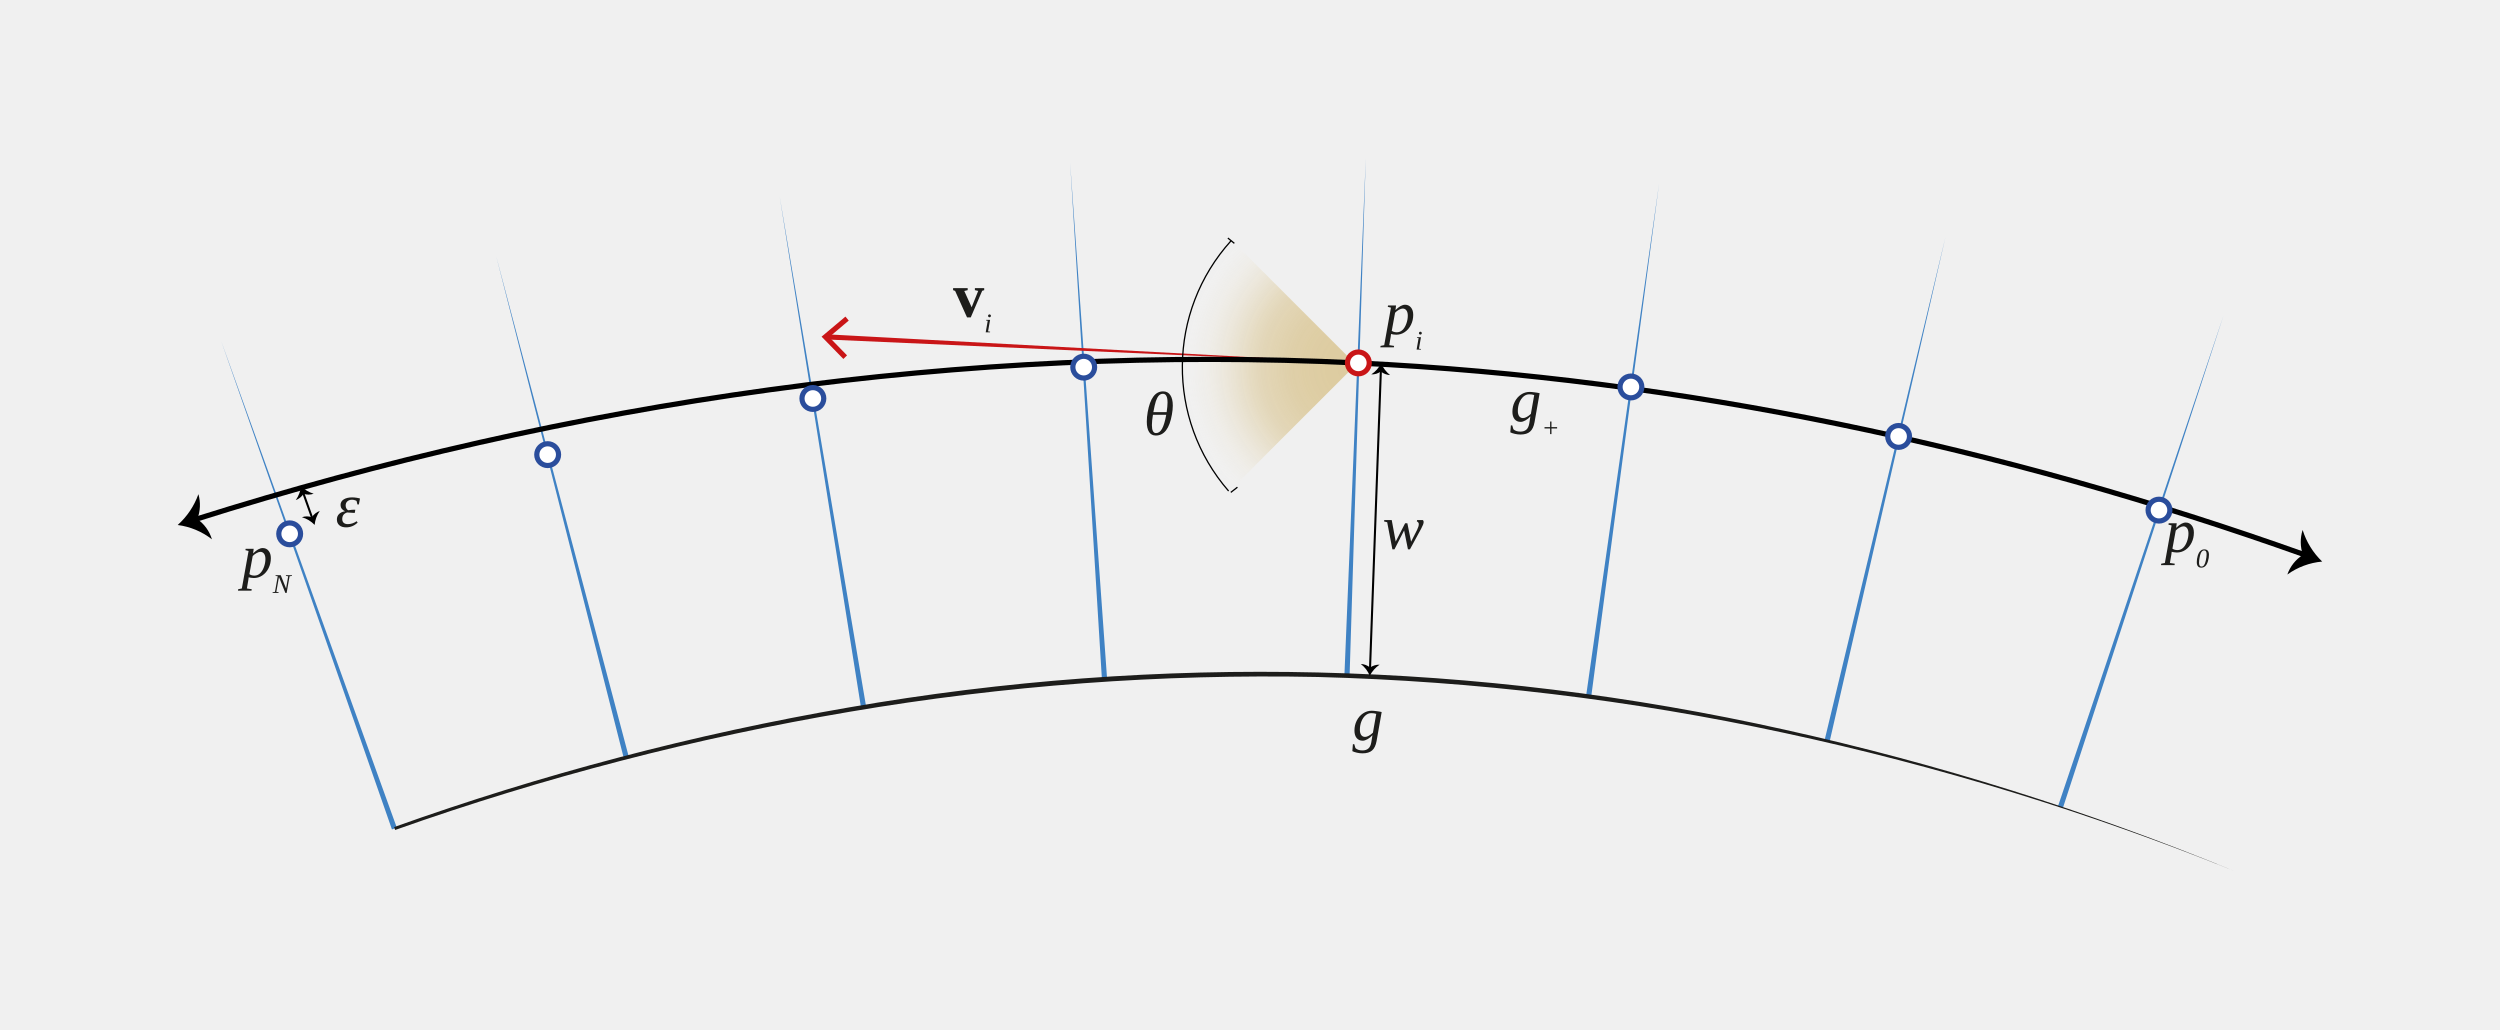
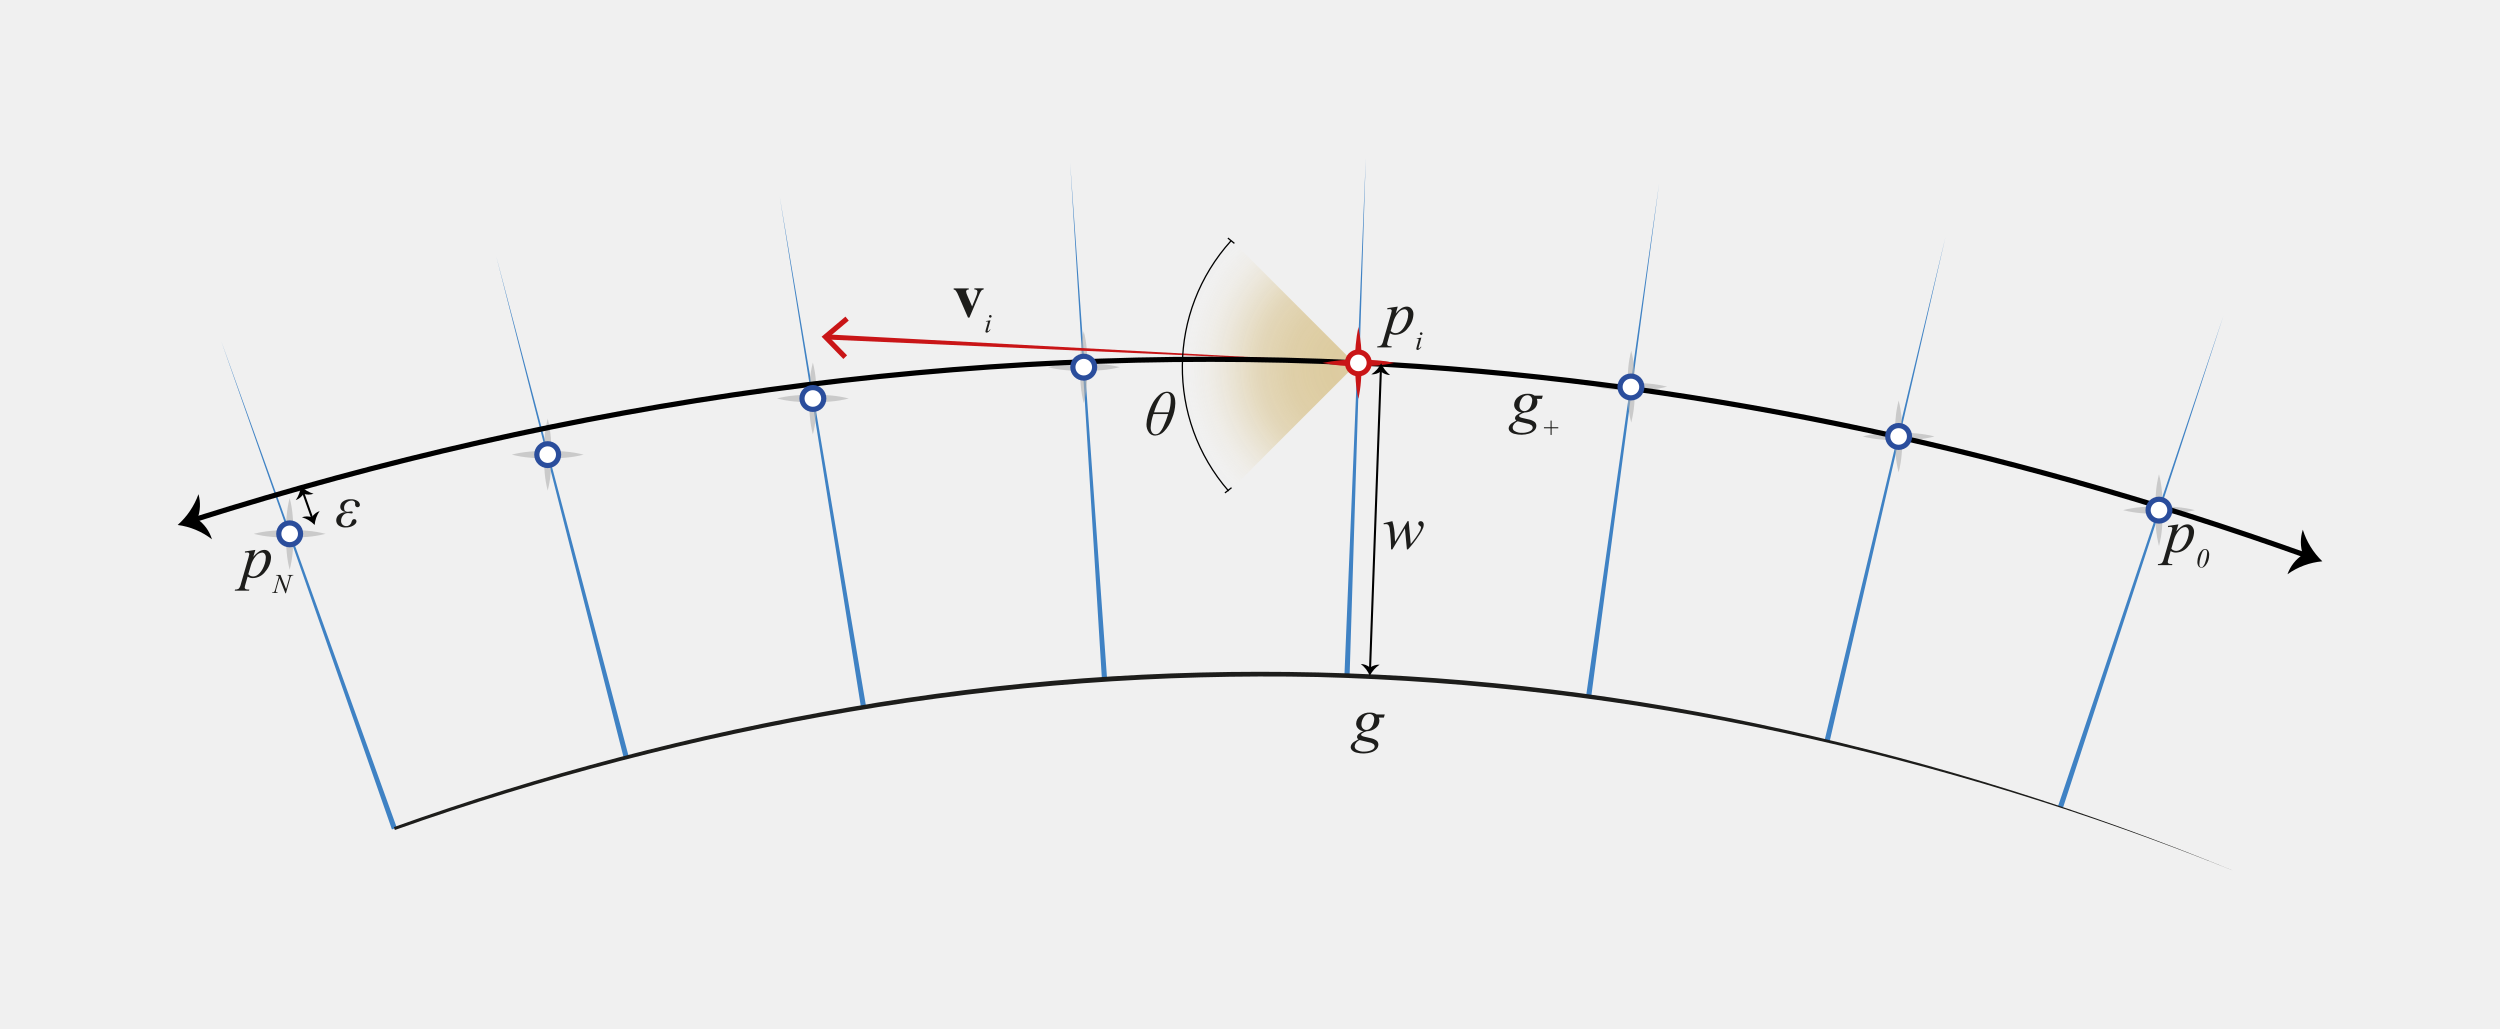
- <svg xmlns="http://www.w3.org/2000/svg" xmlns:xlink="http://www.w3.org/1999/xlink" viewBox="0 0 482.09 198.43">
+ <svg xmlns="http://www.w3.org/2000/svg" xmlns:xlink="http://www.w3.org/1999/xlink" width="170.07mm" height="70mm" viewBox="0 0 482.087 198.425">
  <defs>
    <style>
-       .cls-1, .cls-10, .cls-11, .cls-8 {
+       .cls-1, .cls-10, .cls-12, .cls-13 {
        fill: none;
      }

      .cls-2, .cls-3 {
        fill: #fff;
      }

      .cls-2 {
        stroke: #2a4d9c;
      }

-       .cls-10, .cls-11, .cls-2, .cls-3, .cls-8 {
+       .cls-10, .cls-12, .cls-13, .cls-2, .cls-3 {
        stroke-miterlimit: 10;
      }

      .cls-3 {
        stroke: #c91517;
      }

      .cls-4 {
        clip-path: url(#clip-path);
      }

      .cls-5 {
        opacity: 0.41;
        fill: url(#Degradado_sin_nombre_105);
      }

      .cls-6 {
        fill: #3f82c4;
      }

      .cls-7 {
+         opacity: 0.61;
+       }
+ 
+       .cls-8 {
+         fill: #b2b2b2;
+       }
+ 
+       .cls-9 {
        fill: #c91517;
      }

-       .cls-10, .cls-11, .cls-8 {
+       .cls-10, .cls-12, .cls-13 {
        stroke: #000;
      }

-       .cls-12, .cls-13, .cls-14, .cls-9 {
+       .cls-11 {
        fill: #1d1d1b;
      }

-       .cls-10 {
+       .cls-12 {
        stroke-width: 0.4px;
      }

-       .cls-11 {
+       .cls-13 {
        stroke-width: 0.25px;
-       }
- 
-       .cls-12, .cls-14 {
-         font-size: 12px;
-       }
- 
-       .cls-12, .cls-13 {
-         font-family: TimesNewRomanPS-ItalicMT, Times New Roman;
-         font-style: italic;
-       }
- 
-       .cls-13 {
-         font-size: 9px;
-       }
- 
-       .cls-14 {
-         font-family: TimesNewRomanPS-BoldMT, Times New Roman;
-         font-weight: 700;
      }
    </style>
    <clipPath id="clip-path">
-       <polygon class="cls-1" points="261.48 70.31 234.59 43.42 220.61 69.98 235.24 96.54 261.48 70.31" />
+       <polygon class="cls-1" points="261.475 70.311 234.586 43.422 220.612 69.982 235.244 96.542 261.475 70.311" />
    </clipPath>
-     <radialGradient id="Degradado_sin_nombre_105" data-name="Degradado sin nombre 105" cx="261.94" cy="70.8" r="34.6" gradientUnits="userSpaceOnUse">
+     <radialGradient id="Degradado_sin_nombre_105" data-name="Degradado sin nombre 105" cx="261.937" cy="70.803" r="34.599" gradientUnits="userSpaceOnUse">
      <stop offset="0" stop-color="#c1962b" />
-       <stop offset="0.17" stop-color="#c1962b" stop-opacity="0.98" />
-       <stop offset="0.3" stop-color="#c1962b" stop-opacity="0.94" />
-       <stop offset="0.41" stop-color="#c1962b" stop-opacity="0.85" />
-       <stop offset="0.51" stop-color="#c1962b" stop-opacity="0.74" />
+       <stop offset="0.174" stop-color="#c1962b" stop-opacity="0.985" />
+       <stop offset="0.3" stop-color="#c1962b" stop-opacity="0.937" />
+       <stop offset="0.41" stop-color="#c1962b" stop-opacity="0.855" />
+       <stop offset="0.511" stop-color="#c1962b" stop-opacity="0.74" />
      <stop offset="0.54" stop-color="#c1962b" stop-opacity="0.7" />
-       <stop offset="0.61" stop-color="#c7a03f" stop-opacity="0.63" />
-       <stop offset="0.73" stop-color="#d6ba74" stop-opacity="0.46" />
-       <stop offset="0.9" stop-color="#efe4c9" stop-opacity="0.18" />
+       <stop offset="0.609" stop-color="#c7a03f" stop-opacity="0.634" />
+       <stop offset="0.735" stop-color="#d6ba74" stop-opacity="0.458" />
+       <stop offset="0.904" stop-color="#efe4c9" stop-opacity="0.177" />
      <stop offset="1" stop-color="#fff" stop-opacity="0" />
    </radialGradient>
-     <symbol id="Blue_Point" data-name="Blue Point" viewBox="0 0 5.2 5.2">
-       <circle class="cls-2" cx="2.6" cy="2.6" r="2.1" />
+     <symbol id="Blue_Point" data-name="Blue Point" viewBox="0 0 5.201 5.201">
+       <circle class="cls-2" cx="2.601" cy="2.601" r="2.101" />
    </symbol>
-     <symbol id="Red_dot" data-name="Red dot" viewBox="0 0 5.2 5.2">
-       <circle class="cls-3" cx="2.6" cy="2.6" r="2.1" />
+     <symbol id="Red_dot" data-name="Red dot" viewBox="0 0 5.201 5.201">
+       <circle class="cls-3" cx="2.601" cy="2.601" r="2.101" />
    </symbol>
  </defs>
  <g id="Diagram_Best_Fit_Geodesic" data-name="Diagram Best Fit Geodesic">
    <g id="Angle">
      <g class="cls-4">
-         <circle class="cls-5" cx="261.94" cy="70.8" r="34.6" />
+         <circle class="cls-5" cx="261.937" cy="70.803" r="34.599" />
      </g>
    </g>
    <g id="PerpGs">
      <g>
-         <polygon class="cls-6" points="75.58 159.94 42.63 65.71 76.52 159.6 75.58 159.94" />
-         <polygon class="cls-6" points="166.03 136.43 150.34 37.85 167.02 136.27 166.03 136.43" />
-         <polygon class="cls-6" points="212.49 131.01 206.36 31.38 213.49 130.95 212.49 131.01" />
-         <polygon class="cls-6" points="259.25 130.23 263.37 30.5 260.25 130.27 259.25 130.23" />
-         <polygon class="cls-6" points="305.85 134.24 319.93 35.42 306.84 134.38 305.85 134.24" />
-         <polygon class="cls-6" points="351.84 142.76 375.16 45.7 352.82 142.99 351.84 142.76" />
-         <polygon class="cls-6" points="396.86 155.46 428.77 60.87 397.81 155.77 396.86 155.46" />
-         <polygon class="cls-6" points="120.28 146.17 95.69 49.42 121.25 145.92 120.28 146.17" />
+         <polygon class="cls-6" points="75.576 159.938 42.633 65.708 76.518 159.603 75.576 159.938" />
+         <polygon class="cls-6" points="166.03 136.432 150.344 37.85 167.017 136.27 166.03 136.432" />
+         <polygon class="cls-6" points="212.488 131.012 206.362 31.378 213.486 130.946 212.488 131.012" />
+         <polygon class="cls-6" points="259.252 130.233 263.368 30.495 260.252 130.269 259.252 130.233" />
+         <polygon class="cls-6" points="305.852 134.244 319.932 35.419 306.842 134.38 305.852 134.244" />
+         <polygon class="cls-6" points="351.844 142.759 375.159 45.697 352.818 142.988 351.844 142.759" />
+         <polygon class="cls-6" points="396.863 155.456 428.769 60.869 397.813 155.77 396.863 155.456" />
+         <polygon class="cls-6" points="120.28 146.169 95.69 49.423 121.248 145.918 120.28 146.169" />
+       </g>
+     </g>
+     <g id="RefPts" class="cls-7">
+       <g>
+         <path class="cls-8" d="M105.615,80.736A20.827,20.827,0,0,1,106.2,84.2a36.387,36.387,0,0,1,0,6.933,20.631,20.631,0,0,1-.586,3.466,20.73,20.73,0,0,1-.585-3.466,33.8,33.8,0,0,1-.164-3.466,34.385,34.385,0,0,1,.166-3.467A21.036,21.036,0,0,1,105.615,80.736Z" />
+         <path class="cls-8" d="M202.053,70.8a20.9,20.9,0,0,1,3.466-.583,34.648,34.648,0,0,1,3.466-.167,34.087,34.087,0,0,1,3.466.165,20.73,20.73,0,0,1,3.466.585,20.628,20.628,0,0,1-3.466.585,34.087,34.087,0,0,1-3.466.165,34.648,34.648,0,0,1-3.466-.167A20.793,20.793,0,0,1,202.053,70.8Z" />
+         <path class="cls-8" d="M55.859,96.009a20.827,20.827,0,0,1,.583,3.466,34.386,34.386,0,0,1,.167,3.467,34.052,34.052,0,0,1-.164,3.465,20.626,20.626,0,0,1-.586,3.467,20.725,20.725,0,0,1-.585-3.467,33.766,33.766,0,0,1-.164-3.465,34.681,34.681,0,0,1,.166-3.467A21.036,21.036,0,0,1,55.859,96.009Z" />
+         <path class="cls-8" d="M48.927,102.942a20.827,20.827,0,0,1,3.466-.583,34.381,34.381,0,0,1,3.466-.167,33.772,33.772,0,0,1,3.466.164,20.6,20.6,0,0,1,3.466.586,20.7,20.7,0,0,1-3.466.585,36.486,36.486,0,0,1-6.932,0A21.036,21.036,0,0,1,48.927,102.942Z" />
+         <path class="cls-8" d="M149.817,76.84a20.793,20.793,0,0,1,3.466-.583,36.376,36.376,0,0,1,6.932,0,20.733,20.733,0,0,1,3.466.586,20.73,20.73,0,0,1-3.466.585,33.8,33.8,0,0,1-3.466.164,34.351,34.351,0,0,1-3.466-.166A21,21,0,0,1,149.817,76.84Z" />
+         <path class="cls-8" d="M156.749,69.908a21,21,0,0,1,.583,3.466,34.647,34.647,0,0,1,.166,3.466,33.8,33.8,0,0,1-.164,3.466,20.73,20.73,0,0,1-.585,3.466,20.631,20.631,0,0,1-.586-3.466,36.376,36.376,0,0,1,0-6.932A20.793,20.793,0,0,1,156.749,69.908Z" />
+         <path class="cls-8" d="M208.985,63.871a21.018,21.018,0,0,1,.583,3.466,34.365,34.365,0,0,1,.166,3.466,33.786,33.786,0,0,1-.164,3.466,20.713,20.713,0,0,1-.585,3.466,20.614,20.614,0,0,1-.586-3.466,36.376,36.376,0,0,1,0-6.932A20.81,20.81,0,0,1,208.985,63.871Z" />
+         <path class="cls-8" d="M307.623,74.564a21,21,0,0,1,3.466-.583,34.351,34.351,0,0,1,3.466-.166,33.8,33.8,0,0,1,3.466.164,20.73,20.73,0,0,1,3.466.585,20.631,20.631,0,0,1-3.466.586,36.376,36.376,0,0,1-6.932,0A20.793,20.793,0,0,1,307.623,74.564Z" />
+         <path class="cls-8" d="M314.555,67.632a21.036,21.036,0,0,1,.583,3.466,34.675,34.675,0,0,1,.166,3.466,33.772,33.772,0,0,1-.164,3.466,20.7,20.7,0,0,1-.585,3.466,20.6,20.6,0,0,1-.586-3.466,36.376,36.376,0,0,1,0-6.932A20.827,20.827,0,0,1,314.555,67.632Z" />
+         <path class="cls-8" d="M359.191,84.163a20.793,20.793,0,0,1,3.466-.583,36.376,36.376,0,0,1,6.932,0,20.733,20.733,0,0,1,3.466.586,20.73,20.73,0,0,1-3.466.585,34.087,34.087,0,0,1-3.466.165,34.648,34.648,0,0,1-3.466-.167A21,21,0,0,1,359.191,84.163Z" />
+         <path class="cls-8" d="M409.4,98.372a21,21,0,0,1,3.466-.583,34.648,34.648,0,0,1,3.466-.167,34.087,34.087,0,0,1,3.466.165,20.73,20.73,0,0,1,3.466.585,20.733,20.733,0,0,1-3.466.586,36.376,36.376,0,0,1-6.932,0A20.9,20.9,0,0,1,409.4,98.372Z" />
+         <path class="cls-8" d="M366.123,77.231a20.9,20.9,0,0,1,.583,3.466,34.648,34.648,0,0,1,.167,3.466,34.087,34.087,0,0,1-.165,3.466,20.713,20.713,0,0,1-.585,3.466,20.611,20.611,0,0,1-.585-3.466,36.267,36.267,0,0,1,0-6.932A20.793,20.793,0,0,1,366.123,77.231Z" />
+         <path class="cls-8" d="M98.683,87.669a20.827,20.827,0,0,1,3.466-.583,36.376,36.376,0,0,1,6.932,0,20.6,20.6,0,0,1,3.466.586,20.7,20.7,0,0,1-3.466.585,34.058,34.058,0,0,1-3.466.164,34.675,34.675,0,0,1-3.466-.166A21.036,21.036,0,0,1,98.683,87.669Z" />
+         <path class="cls-8" d="M416.328,91.44a20.914,20.914,0,0,1,.583,3.466,34.677,34.677,0,0,1,.167,3.466,34.059,34.059,0,0,1-.165,3.466,20.7,20.7,0,0,1-.585,3.466,20.594,20.594,0,0,1-.585-3.466,36.267,36.267,0,0,1,0-6.932A20.81,20.81,0,0,1,416.328,91.44Z" />
      </g>
    </g>
    <g id="StartV-2" data-name="StartV">
      <g>
-         <path class="cls-7" d="M261.94,70,159.49,65.47a.5.5,0,0,1,0-1h0Z" />
-         <polygon class="cls-7" points="163.03 61.05 163.67 61.82 159.9 65 163.34 68.53 162.63 69.22 158.43 64.92 163.03 61.05" />
+         <path class="cls-9" d="M261.937,69.982l-102.444-4.51a.495.495,0,1,1,.044-.989h0Z" />
+         <polygon class="cls-9" points="163.026 61.055 163.672 61.819 159.901 64.996 163.344 68.525 162.627 69.224 158.434 64.924 163.026 61.055" />
      </g>
    </g>
    <g id="NewG-2" data-name="NewG">
      <g>
-         <path class="cls-8" d="M444.48,107C386,86.12,324.27,73,261.94,70c-75.74-3.7-152.35,7.43-224.29,30.17" />
-         <path d="M444.08,107a7.33,7.33,0,0,0-3,3.79,13.58,13.58,0,0,1,6.72-2.5,14.38,14.38,0,0,1-3.77-6.1A7.68,7.68,0,0,0,444.08,107Z" />
-         <path d="M38.05,100.1a7.38,7.38,0,0,1,2.82,3.9,13.55,13.55,0,0,0-6.61-2.76,14.42,14.42,0,0,0,4-5.95A7.6,7.6,0,0,1,38.05,100.1Z" />
+         <path class="cls-10" d="M444.48,107.034C386.014,86.12,324.274,73.028,261.937,69.982,186.2,66.282,109.589,77.41,37.65,100.154" />
+         <path d="M444.082,106.953a7.377,7.377,0,0,0-2.976,3.782,13.627,13.627,0,0,1,6.724-2.493,14.374,14.374,0,0,1-3.767-6.1A7.639,7.639,0,0,0,444.082,106.953Z" />
+         <path d="M38.055,100.1a7.374,7.374,0,0,1,2.818,3.9,13.624,13.624,0,0,0-6.615-2.766,14.38,14.38,0,0,0,4.013-5.943A7.638,7.638,0,0,1,38.055,100.1Z" />
      </g>
    </g>
    <g id="MainG-2" data-name="MainG">
-       <path class="cls-9" d="M76,159.49a527.34,527.34,0,0,1,87.74-23.08,462.73,462.73,0,0,1,180.51,4.32,529,529,0,0,1,86.52,27.2,527.5,527.5,0,0,0-86.65-26.59,487,487,0,0,0-89.93-10.79,478.58,478.58,0,0,0-90.31,6.7,525.63,525.63,0,0,0-87.68,22.8Z" />
+       <path class="cls-11" d="M75.948,159.492a526.29,526.29,0,0,1,87.744-23.083A462.521,462.521,0,0,1,344.2,140.732a527.85,527.85,0,0,1,86.521,27.2,527.462,527.462,0,0,0-86.653-26.593,486.881,486.881,0,0,0-89.924-10.786,478.013,478.013,0,0,0-90.306,6.7,525.513,525.513,0,0,0-87.689,22.8Z" />
+     </g>
+     <g id="StartPt-2" data-name="StartPt">
+       <path class="cls-9" d="M261.937,63.05a33.143,33.143,0,0,1,.649,6.932c-.011,1.155-.039,2.311-.142,3.466a23.652,23.652,0,0,1-.507,3.466,23.518,23.518,0,0,1-.507-3.466c-.1-1.155-.131-2.311-.143-3.466A33.144,33.144,0,0,1,261.937,63.05Z" />
+       <path class="cls-9" d="M255.005,69.982a33.138,33.138,0,0,1,6.932-.65c1.155.012,2.311.039,3.466.143a23.518,23.518,0,0,1,3.466.507,23.518,23.518,0,0,1-3.466.507c-1.155.1-2.311.131-3.466.143A33.138,33.138,0,0,1,255.005,69.982Z" />
    </g>
    <g id="ReftPts-Dots">
-       <use width="5.2" height="5.2" transform="translate(53.26 100.34)" xlink:href="#Blue_Point" />
-       <use width="5.2" height="5.2" transform="translate(103.01 85.07)" xlink:href="#Blue_Point" />
-       <use width="5.2" height="5.2" transform="translate(154.15 74.24)" xlink:href="#Blue_Point" />
-       <use width="5.2" height="5.2" transform="translate(206.38 68.2)" xlink:href="#Blue_Point" />
-       <use width="5.2" height="5.2" transform="translate(311.9 72.02)" xlink:href="#Blue_Point" />
-       <use width="5.2" height="5.2" transform="translate(363.52 81.56)" xlink:href="#Blue_Point" />
-       <use width="5.2" height="5.2" transform="translate(413.73 95.77)" xlink:href="#Blue_Point" />
+       <use width="5.201" height="5.201" transform="translate(53.259 100.341)" xlink:href="#Blue_Point" />
+       <use width="5.201" height="5.201" transform="translate(103.015 85.068)" xlink:href="#Blue_Point" />
+       <use width="5.201" height="5.201" transform="translate(154.148 74.239)" xlink:href="#Blue_Point" />
+       <use width="5.201" height="5.201" transform="translate(206.384 68.202)" xlink:href="#Blue_Point" />
+       <use width="5.201" height="5.201" transform="translate(311.899 72.023)" xlink:href="#Blue_Point" />
+       <use width="5.201" height="5.201" transform="translate(363.522 81.562)" xlink:href="#Blue_Point" />
+       <use width="5.201" height="5.201" transform="translate(413.727 95.772)" xlink:href="#Blue_Point" />
    </g>
    <g id="StartPt-Dots-2" data-name="StartPt-Dots">
-       <use width="5.2" height="5.2" transform="translate(259.34 67.38)" xlink:href="#Red_dot" />
+       <use width="5.201" height="5.201" transform="translate(259.336 67.381)" xlink:href="#Red_dot" />
    </g>
    <g id="Arrows-2" data-name="Arrows">
      <g>
-         <line class="cls-10" x1="60.2" y1="99.89" x2="58.48" y2="95.07" />
-         <path d="M60.14,99.74a2.88,2.88,0,0,0-1.92,0,5.44,5.44,0,0,1,2.45,1.48,5.76,5.76,0,0,1,1-2.7A3.09,3.09,0,0,0,60.14,99.74Z" />
-         <path d="M58.54,95.23a3,3,0,0,1-1.5,1.2,5.55,5.55,0,0,0,1-2.7,5.72,5.72,0,0,0,2.45,1.48A3.08,3.08,0,0,1,58.54,95.23Z" />
-       </g>
-       <g>
-         <line class="cls-10" x1="264.19" y1="128.9" x2="266.28" y2="71.47" />
-         <path d="M264.2,128.73a2.91,2.91,0,0,0-1.79-.69,5.35,5.35,0,0,1,1.73,2.28,5.78,5.78,0,0,1,1.9-2.15A3.06,3.06,0,0,0,264.2,128.73Z" />
-         <path d="M266.27,71.63a2.88,2.88,0,0,1-1.84.57,5.41,5.41,0,0,0,1.9-2.15,5.78,5.78,0,0,0,1.73,2.28A3,3,0,0,1,266.27,71.63Z" />
-       </g>
-       <g>
-         <path class="cls-11" d="M236.92,94.69a36.38,36.38,0,0,1,.48-48.27" />
-         <rect x="236.11" y="94.56" width="1.62" height="0.25" transform="matrix(0.79, -0.62, 0.62, 0.79, -7.89, 166.54)" />
-         <rect x="237.28" y="45.61" width="0.25" height="1.62" transform="translate(51.14 200.76) rotate(-50.71)" />
+         <line class="cls-12" x1="60.195" y1="99.89" x2="58.485" y2="95.074" />
+         <path d="M60.142,99.738a2.95,2.95,0,0,0-1.926.012,5.443,5.443,0,0,1,2.456,1.482,5.74,5.74,0,0,1,.971-2.7A3.042,3.042,0,0,0,60.142,99.738Z" />
+         <path d="M58.539,95.226a2.954,2.954,0,0,1-1.5,1.206,5.459,5.459,0,0,0,.97-2.7,5.75,5.75,0,0,0,2.456,1.483A3.055,3.055,0,0,1,58.539,95.226Z" />
+       </g>
+       <g>
+         <line class="cls-12" x1="264.195" y1="128.896" x2="266.276" y2="71.473" />
+         <path d="M264.2,128.735a2.952,2.952,0,0,0-1.794-.7,5.439,5.439,0,0,1,1.736,2.283,5.765,5.765,0,0,1,1.9-2.152A3.052,3.052,0,0,0,264.2,128.735Z" />
+         <path d="M266.271,71.634a2.951,2.951,0,0,1-1.84.567,5.458,5.458,0,0,0,1.9-2.151,5.766,5.766,0,0,0,1.736,2.283A3.056,3.056,0,0,1,266.271,71.634Z" />
+       </g>
+       <g>
+         <path class="cls-13" d="M236.922,94.693a36.381,36.381,0,0,1,.48-48.278" />
+         <rect x="236.112" y="94.561" width="1.625" height="0.25" transform="matrix(0.786, -0.618, 0.618, 0.786, -7.893, 166.543)" />
+         <rect x="237.282" y="45.607" width="0.25" height="1.625" transform="translate(51.138 200.76) rotate(-50.708)" />
      </g>
    </g>
    <g id="Text-2" data-name="Text">
-       <text class="cls-12" transform="translate(266.61 105.8)">w</text>
-       <text class="cls-12" transform="translate(64.7 101.57)">ε</text>
-       <text class="cls-12" transform="translate(291.24 81.23)">g</text>
-       <text class="cls-13" transform="translate(297.24 84.23) scale(0.58)">+</text>
-       <text class="cls-12" transform="translate(260.78 142.71)">g</text>
-       <text class="cls-12" transform="translate(266.88 64.42)">p</text>
-       <text class="cls-13" transform="translate(272.88 67.42) scale(0.58)">i</text>
-       <text class="cls-14" transform="translate(183.79 61.08)">v</text>
-       <text class="cls-13" transform="translate(189.79 64.08) scale(0.58)">i</text>
-       <text class="cls-12" transform="translate(417.42 106.42)">p</text>
-       <text class="cls-13" transform="translate(423.42 109.41) scale(0.58)">0</text>
-       <text class="cls-12" transform="translate(46.59 111.34)">p</text>
-       <text class="cls-13" transform="translate(52.59 114.34) scale(0.58)">N</text>
-       <text class="cls-12" transform="translate(220.55 83.86)">θ</text>
+       <path class="cls-11" d="M271.635,100.493l.4,4.4a15.578,15.578,0,0,0,1.629-2.244,2.155,2.155,0,0,0,.357-.891.446.446,0,0,0-.058-.229.535.535,0,0,0-.185-.155.68.68,0,0,1-.225-.211.444.444,0,0,1-.065-.231.406.406,0,0,1,.135-.308.486.486,0,0,1,.346-.126.536.536,0,0,1,.407.179.672.672,0,0,1,.167.477,1.776,1.776,0,0,1-.088.569,6.7,6.7,0,0,1-.686,1.3,21.425,21.425,0,0,1-1.28,1.772q-.659.817-.981,1.146H271.3l-.381-4.055-2.42,4.055h-.258a32.4,32.4,0,0,0-.252-3.95,1.368,1.368,0,0,0-.293-.791.637.637,0,0,0-.445-.134,3.313,3.313,0,0,0-.434.035v-.211l1.682-.393a11.226,11.226,0,0,1,.457,3.006c.024.512.043.834.059.967l2.408-3.973Z" />
+       <path class="cls-11" d="M66.677,98.766q-1.067-.258-1.066-1.066a1.231,1.231,0,0,1,.554-1.014,2.4,2.4,0,0,1,1.473-.416,2.149,2.149,0,0,1,1.3.34.935.935,0,0,1,.463.732.464.464,0,0,1-.129.334.441.441,0,0,1-.334.135.419.419,0,0,1-.34-.149.533.533,0,0,1-.123-.349,1.233,1.233,0,0,1,.012-.141q.006-.059.006-.1a.528.528,0,0,0-.164-.366.706.706,0,0,0-.533-.173,1.476,1.476,0,0,0-1,.392,1.284,1.284,0,0,0-.446,1.008q0,.768.7.768a2.1,2.1,0,0,0,.4-.053,1.561,1.561,0,0,1,.281-.041c.187,0,.281.072.281.217,0,.125-.078.187-.234.187a1.74,1.74,0,0,1-.258-.035,2.621,2.621,0,0,0-.41-.041,1.2,1.2,0,0,0-.964.457,1.631,1.631,0,0,0-.378,1.072.974.974,0,0,0,.273.7,1,1,0,0,0,.758.284.99.99,0,0,0,.979-.785,1.277,1.277,0,0,1,.217-.44.411.411,0,0,1,.322-.123.394.394,0,0,1,.305.129.445.445,0,0,1,.117.31q0,.423-.6.8a2.72,2.72,0,0,1-1.465.375,2.048,2.048,0,0,1-1.388-.4,1.256,1.256,0,0,1-.451-.979,1.448,1.448,0,0,1,.465-1.054A2.056,2.056,0,0,1,66.677,98.766Z" />
+       <g>
+         <path class="cls-11" d="M297.5,76.3l-.17.61h-.978a1.793,1.793,0,0,1,.111.592,1.832,1.832,0,0,1-.656,1.377,2.84,2.84,0,0,1-1.817.667,2.681,2.681,0,0,0-.931.446.256.256,0,0,0-.117.193.287.287,0,0,0,.1.214,1.4,1.4,0,0,0,.533.2l1.137.264a2.752,2.752,0,0,1,1.248.527,1,1,0,0,1,.3.715,1.292,1.292,0,0,1-.355.879,2.326,2.326,0,0,1-1.037.624,5.152,5.152,0,0,1-2.833.053,1.779,1.779,0,0,1-.855-.466.908.908,0,0,1-.258-.6,1.012,1.012,0,0,1,.167-.525,1.474,1.474,0,0,1,.419-.448q.158-.111.9-.527a.6.6,0,0,1-.269-.463.768.768,0,0,1,.237-.5,2.954,2.954,0,0,1,1-.581A1.777,1.777,0,0,1,292.354,79a1.344,1.344,0,0,1-.378-.925,1.965,1.965,0,0,1,.729-1.489,2.8,2.8,0,0,1,1.942-.656,2.451,2.451,0,0,1,.721.088,1.942,1.942,0,0,1,.545.275Zm-4.84,4.94a1.748,1.748,0,0,0-.717.556,1.147,1.147,0,0,0-.244.668.76.76,0,0,0,.352.639,2.511,2.511,0,0,0,1.476.363,3.29,3.29,0,0,0,1.433-.284q.6-.284.6-.735a.6.6,0,0,0-.22-.434,1.858,1.858,0,0,0-.852-.334Q294.132,81.6,292.655,81.235Zm2.807-4.02a1.017,1.017,0,0,0-.261-.738.9.9,0,0,0-.682-.269,1.269,1.269,0,0,0-1.093.665A2.512,2.512,0,0,0,293,78.258a1.024,1.024,0,0,0,.276.739.891.891,0,0,0,.667.287,1.173,1.173,0,0,0,.6-.17,1.5,1.5,0,0,0,.489-.469,2.445,2.445,0,0,0,.317-.762A3.118,3.118,0,0,0,295.462,77.215Z" />
+         <path class="cls-11" d="M299,83.871V82.592h-1.274v-.21H299V81.109h.21v1.273h1.279v.21h-1.279v1.279Z" />
+       </g>
+       <path class="cls-11" d="M267.032,137.769l-.17.609h-.979a1.77,1.77,0,0,1,.112.592,1.83,1.83,0,0,1-.657,1.377,2.841,2.841,0,0,1-1.816.668,2.688,2.688,0,0,0-.932.445.256.256,0,0,0-.117.193.284.284,0,0,0,.106.214,1.379,1.379,0,0,0,.533.2l1.137.264a2.774,2.774,0,0,1,1.248.527,1,1,0,0,1,.3.715,1.292,1.292,0,0,1-.354.879,2.326,2.326,0,0,1-1.037.624,5.152,5.152,0,0,1-2.833.053,1.778,1.778,0,0,1-.856-.466.906.906,0,0,1-.257-.6,1,1,0,0,1,.167-.525,1.482,1.482,0,0,1,.418-.448q.159-.111.9-.527a.594.594,0,0,1-.27-.463.771.771,0,0,1,.238-.5,2.956,2.956,0,0,1,1-.58,1.789,1.789,0,0,1-1.023-.539,1.346,1.346,0,0,1-.378-.926,1.959,1.959,0,0,1,.73-1.488,2.79,2.79,0,0,1,1.942-.657,2.49,2.49,0,0,1,.721.088,1.959,1.959,0,0,1,.545.276Zm-4.84,4.939a1.747,1.747,0,0,0-.718.557,1.148,1.148,0,0,0-.243.668.757.757,0,0,0,.352.638,2.509,2.509,0,0,0,1.476.364,3.293,3.293,0,0,0,1.433-.285q.594-.283.594-.735a.6.6,0,0,0-.219-.434,1.863,1.863,0,0,0-.853-.334Q263.669,143.078,262.192,142.708Zm2.807-4.02a1.017,1.017,0,0,0-.261-.738.907.907,0,0,0-.683-.269,1.272,1.272,0,0,0-1.093.665,2.511,2.511,0,0,0-.43,1.385,1.027,1.027,0,0,0,.275.739.893.893,0,0,0,.668.287,1.179,1.179,0,0,0,.6-.17,1.5,1.5,0,0,0,.489-.469,2.445,2.445,0,0,0,.316-.762A3.137,3.137,0,0,0,265,138.688Z" />
+       <g>
+         <path class="cls-11" d="M269.535,59.121l-.4,1.348a4.969,4.969,0,0,1,1.14-1.049,1.971,1.971,0,0,1,1.022-.3,1.154,1.154,0,0,1,.891.413,1.554,1.554,0,0,1,.369,1.075,4.26,4.26,0,0,1-1.049,2.622,3.057,3.057,0,0,1-2.443,1.333,1.89,1.89,0,0,1-.519-.064,2.264,2.264,0,0,1-.507-.229l-.428,1.512a2.764,2.764,0,0,0-.128.58.359.359,0,0,0,.067.22.432.432,0,0,0,.22.141,2.348,2.348,0,0,0,.6.049l-.053.217h-2.759l.058-.217a1.263,1.263,0,0,0,.736-.187,2.15,2.15,0,0,0,.4-.908l1.482-5.133a3.355,3.355,0,0,0,.135-.6.326.326,0,0,0-.091-.246.388.388,0,0,0-.278-.088,3.891,3.891,0,0,0-.475.041V59.42Zm-1.365,4.688a1.209,1.209,0,0,0,.978.433,1.3,1.3,0,0,0,.622-.17,2.34,2.34,0,0,0,.618-.5,4.046,4.046,0,0,0,.542-.77,5.892,5.892,0,0,0,.43-1.028,3.816,3.816,0,0,0,.191-1.172,1.074,1.074,0,0,0-.214-.718.645.645,0,0,0-.5-.249,1.7,1.7,0,0,0-1.251.726,4.593,4.593,0,0,0-.9,1.7Z" />
+         <path class="cls-11" d="M274.088,65.1l-.508,1.8a1.367,1.367,0,0,0-.051.218.09.09,0,0,0,.025.067.074.074,0,0,0,.057.025.158.158,0,0,0,.092-.041,1.542,1.542,0,0,0,.3-.328l.09.059a1.806,1.806,0,0,1-.41.449.553.553,0,0,1-.333.135.24.24,0,0,1-.172-.063.207.207,0,0,1-.067-.157,1.351,1.351,0,0,1,.064-.315L273.5,65.8a1.862,1.862,0,0,0,.081-.353.121.121,0,0,0-.039-.093.161.161,0,0,0-.109-.036,1.888,1.888,0,0,0-.233.029v-.1Zm-.033-1.017a.256.256,0,0,1,.256.256.255.255,0,0,1-.437.181.243.243,0,0,1-.076-.181.254.254,0,0,1,.257-.256Z" />
+       </g>
+       <g>
+         <path class="cls-11" d="M186.666,61.248,184.82,57a4.175,4.175,0,0,0-.521-.972.693.693,0,0,0-.4-.2v-.217h2.912v.217a.533.533,0,0,0-.374.1.4.4,0,0,0-.141.3,2.623,2.623,0,0,0,.258.815l.9,2.056.721-1.775a3.425,3.425,0,0,0,.31-1.078.373.373,0,0,0-.132-.3.763.763,0,0,0-.465-.126v-.217h1.793v.217a.73.73,0,0,0-.422.193,3.549,3.549,0,0,0-.492.932l-1.829,4.3Z" />
+         <path class="cls-11" d="M191,61.762l-.508,1.8a1.288,1.288,0,0,0-.05.218.088.088,0,0,0,.024.066.077.077,0,0,0,.058.026.165.165,0,0,0,.091-.041,1.516,1.516,0,0,0,.3-.328l.09.059a1.819,1.819,0,0,1-.41.448.549.549,0,0,1-.333.136.242.242,0,0,1-.172-.063.206.206,0,0,1-.066-.157,1.331,1.331,0,0,1,.063-.316l.334-1.147a1.865,1.865,0,0,0,.081-.354.12.12,0,0,0-.039-.092.154.154,0,0,0-.109-.036,1.838,1.838,0,0,0-.233.028v-.1Zm-.033-1.017a.256.256,0,0,1,0,.512.257.257,0,0,1-.183-.438A.252.252,0,0,1,190.963,60.745Z" />
+       </g>
+       <g>
+         <path class="cls-11" d="M420.071,101.115l-.4,1.348a4.969,4.969,0,0,1,1.14-1.049,1.974,1.974,0,0,1,1.022-.3,1.154,1.154,0,0,1,.891.413,1.554,1.554,0,0,1,.369,1.075,4.265,4.265,0,0,1-1.049,2.623,3.059,3.059,0,0,1-2.443,1.333,1.893,1.893,0,0,1-.519-.065,2.3,2.3,0,0,1-.507-.228l-.427,1.511a2.8,2.8,0,0,0-.129.58.357.357,0,0,0,.067.22.426.426,0,0,0,.22.141,2.333,2.333,0,0,0,.6.05l-.052.216h-2.76l.058-.216a1.269,1.269,0,0,0,.736-.188,2.15,2.15,0,0,0,.4-.908l1.483-5.133a3.426,3.426,0,0,0,.134-.6.327.327,0,0,0-.091-.247.388.388,0,0,0-.278-.087,3.671,3.671,0,0,0-.474.041v-.229Zm-1.365,4.688a1.21,1.21,0,0,0,.979.433,1.3,1.3,0,0,0,.621-.17,2.325,2.325,0,0,0,.618-.5,4.046,4.046,0,0,0,.542-.77,5.816,5.816,0,0,0,.43-1.028,3.816,3.816,0,0,0,.191-1.172,1.069,1.069,0,0,0-.214-.718.645.645,0,0,0-.5-.249,1.7,1.7,0,0,0-1.251.727,4.581,4.581,0,0,0-.9,1.7Z" />
+         <path class="cls-11" d="M425.23,105.869a.685.685,0,0,1,.553.275,1.354,1.354,0,0,1,.224.865,3.424,3.424,0,0,1-.166,1.035,2.907,2.907,0,0,1-.469.915,1.6,1.6,0,0,1-.5.441.787.787,0,0,1-.356.077.693.693,0,0,1-.557-.275,1.365,1.365,0,0,1-.225-.868,3.3,3.3,0,0,1,.226-1.179,2.586,2.586,0,0,1,.674-1.05A.892.892,0,0,1,425.23,105.869Zm0,.133a.494.494,0,0,0-.3.117,1.273,1.273,0,0,0-.316.485,6.319,6.319,0,0,0-.311.951,5.445,5.445,0,0,0-.192,1.3.591.591,0,0,0,.115.4.358.358,0,0,0,.28.132.372.372,0,0,0,.265-.1,2.17,2.17,0,0,0,.5-.945,6.268,6.268,0,0,0,.341-1.778.634.634,0,0,0-.115-.419A.347.347,0,0,0,425.233,106Z" />
+       </g>
+       <g>
+         <path class="cls-11" d="M49.241,106.039l-.4,1.347a4.992,4.992,0,0,1,1.14-1.049,1.973,1.973,0,0,1,1.022-.3,1.151,1.151,0,0,1,.891.413,1.551,1.551,0,0,1,.369,1.075,4.264,4.264,0,0,1-1.049,2.622,3.057,3.057,0,0,1-2.443,1.333,1.888,1.888,0,0,1-.519-.065,2.3,2.3,0,0,1-.507-.228l-.428,1.512a2.834,2.834,0,0,0-.128.58.354.354,0,0,0,.067.219.426.426,0,0,0,.22.141,2.333,2.333,0,0,0,.6.05l-.053.217H45.263l.058-.217a1.262,1.262,0,0,0,.736-.188,2.15,2.15,0,0,0,.4-.908l1.482-5.133a3.371,3.371,0,0,0,.135-.6.323.323,0,0,0-.091-.246.383.383,0,0,0-.278-.088,3.891,3.891,0,0,0-.475.041v-.229Zm-1.365,4.687a1.21,1.21,0,0,0,.978.434,1.311,1.311,0,0,0,.622-.17,2.364,2.364,0,0,0,.618-.5,4.086,4.086,0,0,0,.542-.771,5.859,5.859,0,0,0,.43-1.028,3.811,3.811,0,0,0,.191-1.172,1.071,1.071,0,0,0-.214-.718.645.645,0,0,0-.5-.249,1.705,1.705,0,0,0-1.251.727,4.589,4.589,0,0,0-.9,1.7Z" />
+         <path class="cls-11" d="M54.091,110.864l1.073,2.724.582-2.034a1.526,1.526,0,0,0,.071-.39.179.179,0,0,0-.066-.148.4.4,0,0,0-.248-.055c-.021,0-.042,0-.065,0l.029-.095h1.117l-.031.095a.644.644,0,0,0-.259.036.422.422,0,0,0-.179.138,1.585,1.585,0,0,0-.167.421l-.817,2.864h-.092l-1.156-2.931-.617,2.165a1.53,1.53,0,0,0-.07.376.178.178,0,0,0,.064.148.648.648,0,0,0,.3.068l-.026.094H52.44l.037-.094a.877.877,0,0,0,.274-.036.356.356,0,0,0,.156-.121,1.706,1.706,0,0,0,.166-.435l.69-2.416a.588.588,0,0,0-.214-.212.9.9,0,0,0-.355-.065l.029-.095Z" />
+       </g>
+       <path class="cls-11" d="M225.012,75.524q1.629,0,1.629,2.233a8.086,8.086,0,0,1-.659,2.985,6.937,6.937,0,0,1-1.506,2.446,2.523,2.523,0,0,1-1.743.809,1.417,1.417,0,0,1-1.192-.624,2.549,2.549,0,0,1-.46-1.556,7.275,7.275,0,0,1,.263-1.652,10.834,10.834,0,0,1,.791-2.13,5.863,5.863,0,0,1,1.322-1.793A2.36,2.36,0,0,1,225.012,75.524Zm-2.584,4.319a9.247,9.247,0,0,0-.539,2.578,1.738,1.738,0,0,0,.24.958.8.8,0,0,0,.715.372,1.087,1.087,0,0,0,.739-.314,4.43,4.43,0,0,0,.808-1.274,16.067,16.067,0,0,0,.873-2.32Zm2.947-.334a7.911,7.911,0,0,0,.393-2.4q0-1.335-.756-1.336-.661,0-1.3,1a11.357,11.357,0,0,0-1.171,2.739Z" />
    </g>
  </g>
  <g id="CuttyPTwithGeodesics">
-     <line class="cls-1" x1="67.54" y1="97.19" x2="69.73" y2="36.9" />
+     <line class="cls-1" x1="67.542" y1="97.185" x2="69.727" y2="36.903" />
  </g>
</svg>
